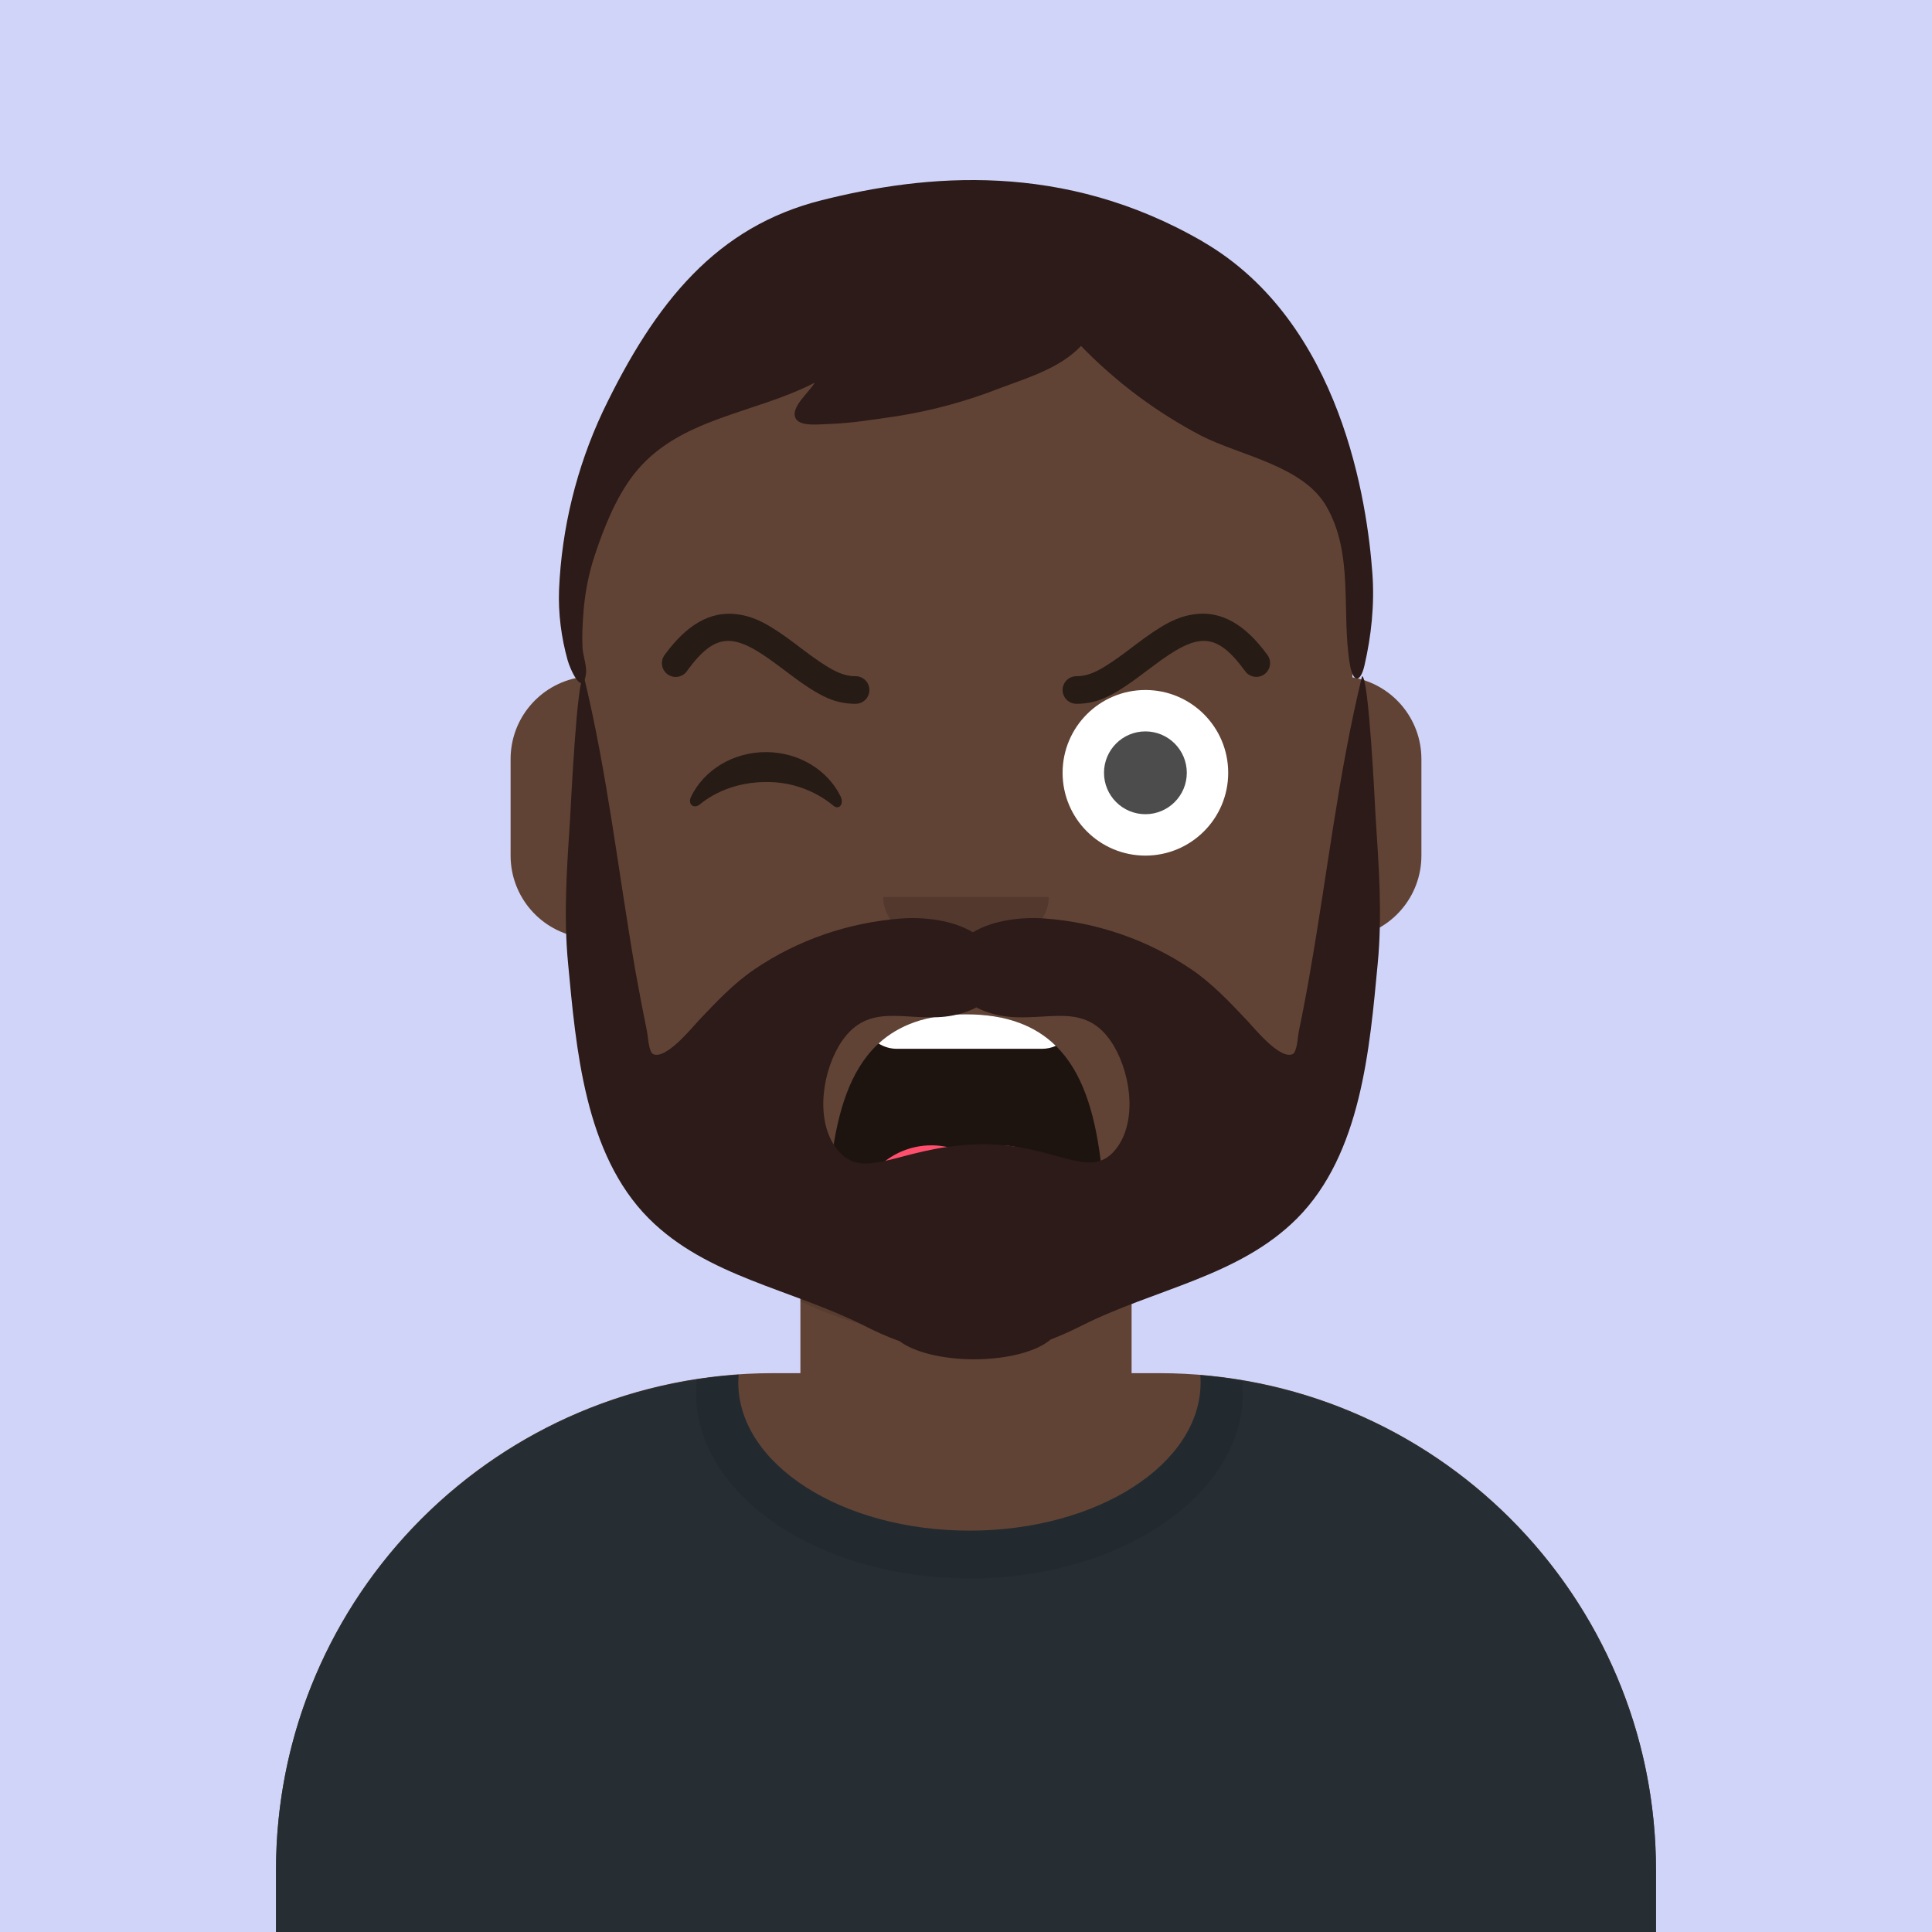
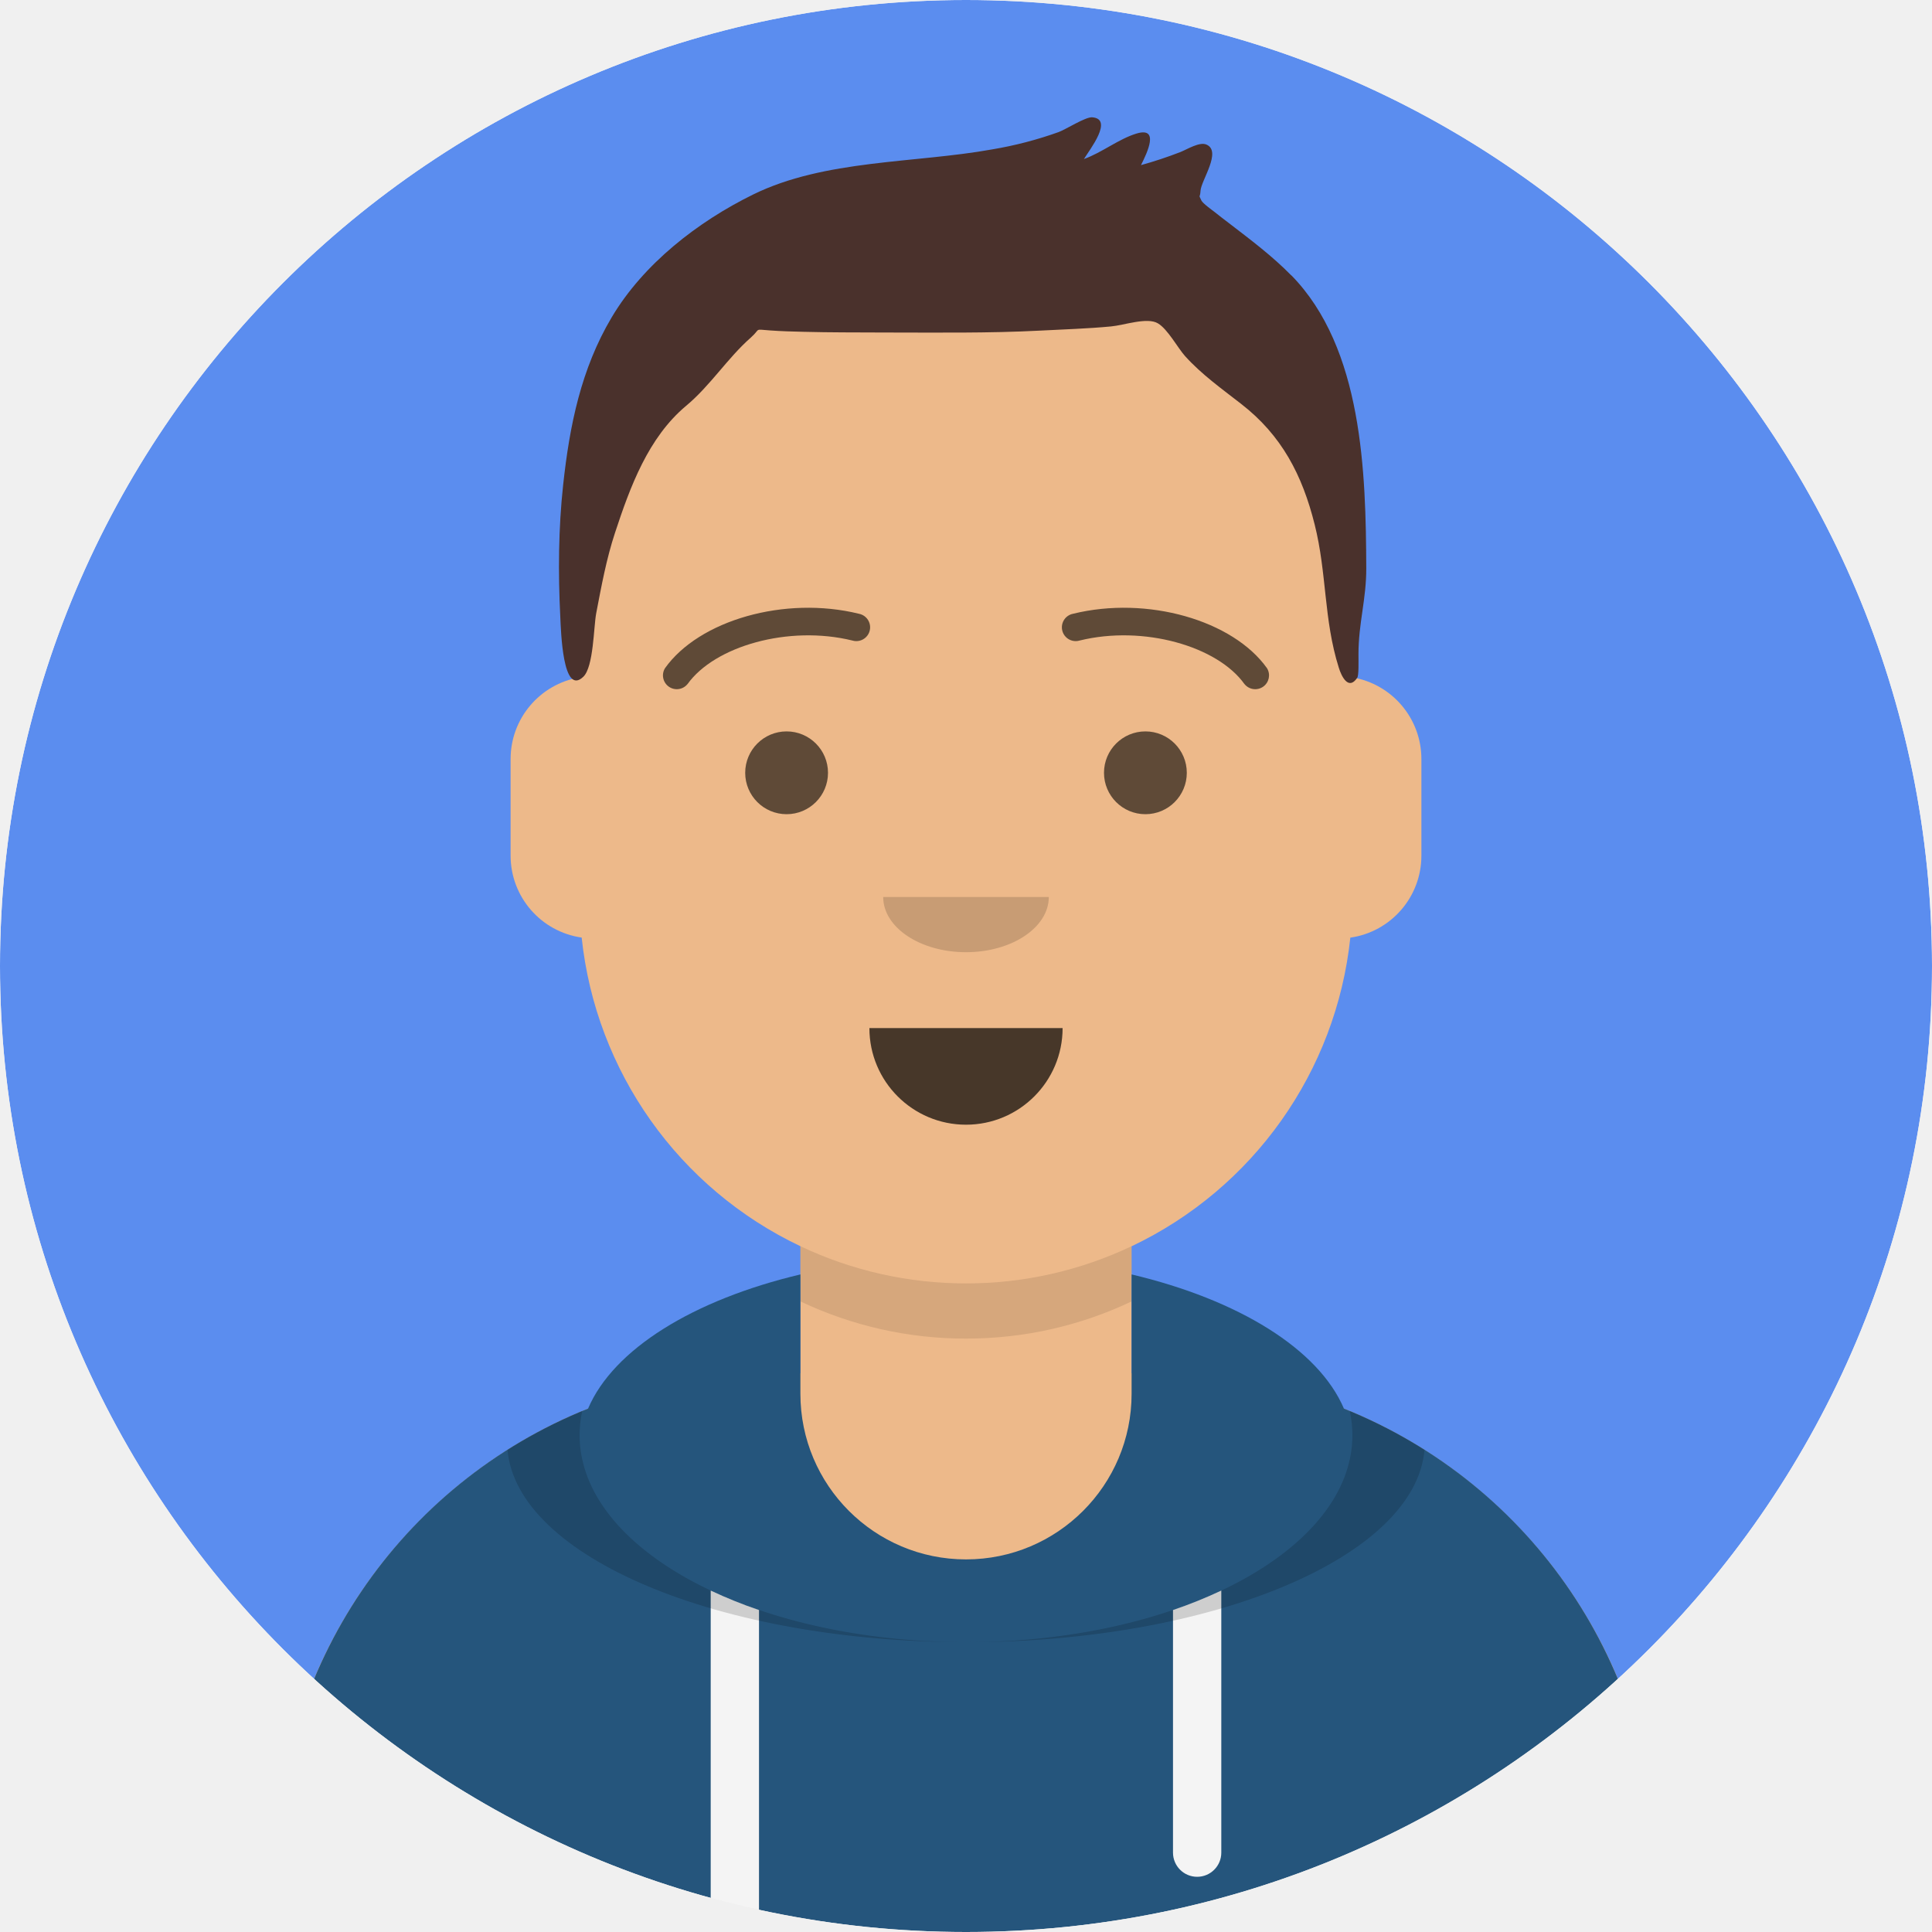
- <svg xmlns="http://www.w3.org/2000/svg" viewBox="0 0 280 280" fill="none" shape-rendering="auto">
-   <mask id="viewboxMask">
-     <rect width="280" height="280" rx="0" ry="0" x="0" y="0" fill="#fff" />
-   </mask>
-   <g mask="url(#viewboxMask)">
-     <rect fill="#d1d4f9" width="280" height="280" x="0" y="0" />
-     <g transform="translate(8)">
-       <path d="M132 36a56 56 0 0 0-56 56v6.17A12 12 0 0 0 66 110v14a12 12 0 0 0 10.3 11.88 56.04 56.04 0 0 0 31.7 44.73v18.4h-4a72 72 0 0 0-72 72v9h200v-9a72 72 0 0 0-72-72h-4v-18.39a56.04 56.04 0 0 0 31.7-44.73A12 12 0 0 0 198 124v-14a12 12 0 0 0-10-11.83V92a56 56 0 0 0-56-56Z" fill="#614335" />
-       <path d="M108 180.61v8a55.79 55.79 0 0 0 24 5.39c8.59 0 16.73-1.93 24-5.39v-8a55.79 55.79 0 0 1-24 5.39 55.79 55.79 0 0 1-24-5.39Z" fill="#000" fill-opacity=".1" />
-       <g transform="translate(0 170)">
-         <path d="M132.5 51.83c18.5 0 33.5-9.62 33.5-21.48 0-.36-.01-.7-.04-1.06A72 72 0 0 1 232 101.04V110H32v-8.95a72 72 0 0 1 67.05-71.83c-.03.37-.05.75-.05 1.13 0 11.86 15 21.48 33.5 21.48Z" fill="#262e33" />
-         <path d="M132.5 58.76c21.89 0 39.63-12.05 39.63-26.91 0-.6-.02-1.2-.08-1.8-2-.33-4.03-.59-6.1-.76.04.35.05.7.05 1.06 0 11.86-15 21.48-33.5 21.48S99 42.2 99 30.35c0-.38.02-.76.05-1.13-2.06.14-4.08.36-6.08.67-.07.65-.1 1.3-.1 1.96 0 14.86 17.74 26.91 39.63 26.91Z" fill="#000" fill-opacity=".08" />
+ <svg xmlns="http://www.w3.org/2000/svg" viewBox="0 0 512 512" width="512" height="512">
+   <defs>
+     <clipPath id="fc">
+       <circle cx="256" cy="256" r="256" />
+     </clipPath>
+   </defs>
+   <g clip-path="url(#fc)">
+     <svg viewBox="0 0 280 280" width="512" height="512" preserveAspectRatio="xMidYMid meet">
+       <mask id="viewboxMask">
+         <rect width="280" height="280" rx="0" ry="0" x="0" y="0" fill="#fff" />
+       </mask>
+       <g mask="url(#viewboxMask)">
+         <rect fill="#5B8DEF" width="280" height="280" x="0" y="0" />
+         <g transform="translate(8)">
+           <path d="M132 36a56 56 0 0 0-56 56v6.17A12 12 0 0 0 66 110v14a12 12 0 0 0 10.3 11.88 56.04 56.04 0 0 0 31.7 44.73v18.4h-4a72 72 0 0 0-72 72v9h200v-9a72 72 0 0 0-72-72h-4v-18.39a56.04 56.04 0 0 0 31.7-44.73A12 12 0 0 0 198 124v-14a12 12 0 0 0-10-11.83V92a56 56 0 0 0-56-56Z" fill="#edb98a" />
+           <path d="M108 180.61v8a55.79 55.79 0 0 0 24 5.39c8.59 0 16.73-1.93 24-5.39v-8a55.79 55.79 0 0 1-24 5.39 55.79 55.79 0 0 1-24-5.39Z" fill="#000" fill-opacity=".1" />
+           <g transform="translate(0 170)">
+             <path d="M108 14.7c-15.52 3.68-27.1 10.83-30.77 19.44A72.02 72.02 0 0 0 32 101v9h200v-9a72.02 72.02 0 0 0-45.23-66.86C183.1 25.53 171.52 18.38 156 14.7V32a24 24 0 1 1-48 0V14.7Z" fill="#25557c" />
+             <path d="M102 63.34a67.1 67.1 0 0 1-7-2.82V110h7V63.34ZM162 63.34a67.04 67.04 0 0 0 7-2.82V98.5a3.5 3.5 0 1 1-7 0V63.34Z" fill="#F4F4F4" />
+             <path d="M187.62 34.49a71.79 71.79 0 0 1 10.83 5.63C197.11 55.62 167.87 68 132 68c30.93 0 56-13.43 56-30 0-1.19-.13-2.36-.38-3.51ZM76.38 34.49a16.48 16.48 0 0 0-.38 3.5c0 16.58 25.07 30 56 30-35.87 0-65.1-12.38-66.45-27.88a71.79 71.79 0 0 1 10.83-5.63Z" fill="#000" fill-opacity=".16" />
+           </g>
+           <g transform="translate(78 134)">
+             <path fill-rule="evenodd" clip-rule="evenodd" d="M40 15a14 14 0 1 0 28 0" fill="#000" fill-opacity=".7" />
+           </g>
+           <g transform="translate(104 122)">
+             <path fill-rule="evenodd" clip-rule="evenodd" d="M16 8c0 4.42 5.37 8 12 8s12-3.58 12-8" fill="#000" fill-opacity=".16" />
+           </g>
+           <g transform="translate(76 90)">
+             <path d="M36 22a6 6 0 1 1-12 0 6 6 0 0 1 12 0ZM88 22a6 6 0 1 1-12 0 6 6 0 0 1 12 0Z" fill="#000" fill-opacity=".6" />
+           </g>
+           <g transform="translate(76 82)">
+             <path d="M15.63 17.16c3.92-5.51 14.65-8.6 23.9-6.33a2 2 0 1 0 .95-3.88c-10.74-2.64-23.17.94-28.11 7.9a2 2 0 0 0 3.26 2.3ZM96.37 17.16c-3.91-5.51-14.65-8.6-23.9-6.33a2 2 0 1 1-.95-3.88c10.74-2.64 23.17.94 28.11 7.9a2 2 0 0 1-3.26 2.3Z" fill="#000" fill-opacity=".6" />
+           </g>
+           <g transform="translate(-1)">
+             <path fill-rule="evenodd" clip-rule="evenodd" d="M180.15 39.92c-2.76-2.82-5.96-5.21-9.08-7.61-.69-.53-1.39-1.05-2.06-1.6-.15-.12-1.72-1.24-1.9-1.66-.45-.99-.19-.22-.12-1.4.08-1.5 3.13-5.73.85-6.7-1-.43-2.8.7-3.75 1.08a59.56 59.56 0 0 1-5.73 1.9c.93-1.85 2.7-5.57-.63-4.58-2.6.78-5.03 2.77-7.64 3.7.86-1.4 4.32-5.8 1.2-6.05-.98-.07-3.8 1.75-4.86 2.14a55.81 55.81 0 0 1-9.63 2.51c-11.2 2.02-24.3 1.45-34.65 6.54-8 3.93-15.88 10.03-20.5 17.8-4.44 7.48-6.1 15.67-7.03 24.25-.69 6.3-.74 12.8-.42 19.12.1 2.07.34 11.61 3.34 8.72 1.5-1.44 1.49-7.25 1.87-9.22.75-3.91 1.47-7.85 2.72-11.64 2.2-6.68 4.81-13.8 10.3-18.4 3.53-2.94 6.01-6.93 9.39-9.9 1.51-1.35.36-1.2 2.8-1.03 1.63.12 3.28.16 4.92.2 3.8.1 7.6.08 11.4.1 7.64 0 15.25.12 22.89-.28 3.4-.18 6.8-.28 10.18-.6 1.9-.17 5.25-1.38 6.8-.45 1.43.84 2.91 3.61 3.94 4.75 2.41 2.67 5.3 4.72 8.12 6.92 5.9 4.57 8.87 10.33 10.66 17.48 1.79 7.13 1.29 13.75 3.5 20.76.38 1.24 1.4 3.36 2.67 1.46.24-.36.18-2.3.18-3.42 0-4.52 1.14-7.91 1.13-12.46-.06-13.83-.5-31.87-10.85-42.44Z" fill="#4a312c" />
+           </g>
+           <g transform="translate(49 72)" />
+           <g transform="translate(62 42)" />
+         </g>
      </g>
-       <g transform="translate(78 134)">
-         <path fill-rule="evenodd" clip-rule="evenodd" d="M34 38.86C35.14 24.88 38.24 13.01 54 13c15.76 0 18.92 11.94 20 26 .08 1.12-.83 2-1.96 2-6.69 0-9.37-2-18.05-2-8.7 0-13.24 2-17.9 2-1.15 0-2.2-.74-2.1-2.14Z" fill="#000" fill-opacity=".7" />
-         <path d="M67.02 17.57c-.61.28-1.3.43-2.02.43H44c-.98 0-1.9-.28-2.67-.77C44.23 14.57 48.28 13 54 13c5.95 0 10.1 1.7 13.02 4.57Z" fill="#fff" />
-         <path d="M69.8 40.92a44.2 44.2 0 0 1-5.54-.82c-2.73-.53-5.65-1.1-10.27-1.1-5.02 0-8.66.66-11.74 1.23-1.45.26-2.77.5-4.06.65A11 11 0 0 1 54 33.2a11 11 0 0 1 15.8 7.72Z" fill="#FF4F6D" />
-       </g>
-       <g transform="translate(104 122)">
-         <path fill-rule="evenodd" clip-rule="evenodd" d="M16 8c0 4.42 5.37 8 12 8s12-3.58 12-8" fill="#000" fill-opacity=".16" />
-       </g>
-       <g transform="translate(76 90)">
-         <circle cx="82" cy="22" r="12" fill="#fff" />
-         <circle cx="82" cy="22" r="6" fill="#000" fill-opacity=".7" />
-         <path fill-rule="evenodd" clip-rule="evenodd" d="M16.16 25.45c1.85-3.8 6-6.45 10.84-6.45 4.81 0 8.96 2.63 10.82 6.4.55 1.13-.24 2.05-1.03 1.37a15.05 15.05 0 0 0-9.8-3.43c-3.73 0-7.12 1.24-9.55 3.23-.9.73-1.82-.01-1.28-1.12Z" fill="#000" fill-opacity=".6" />
-       </g>
-       <g transform="translate(76 82)">
-         <path d="M15.61 15.18c4.24-5.76 6.88-5.48 13.31-.62l.67.5C34.41 18.73 36.7 20 40 20a2 2 0 1 0 0-4c-2.07 0-3.9-1.02-7.99-4.12l-.68-.52C27.57 8.53 25.37 7.3 22.63 7c-3.68-.4-7.05 1.48-10.24 5.83a2 2 0 1 0 3.22 2.36ZM96.39 15.18c-4.24-5.76-6.88-5.48-13.31-.62l-.67.5C77.58 18.73 75.29 20 72 20a2 2 0 1 1 0-4c2.07 0 3.9-1.02 7.99-4.12l.68-.52c3.76-2.83 5.96-4.07 8.7-4.37 3.68-.4 7.05 1.48 10.24 5.83a2 2 0 1 1-3.22 2.36Z" fill="#000" fill-opacity=".6" />
-       </g>
-       <g transform="translate(-1)">
-         <path fill-rule="evenodd" clip-rule="evenodd" d="M167.3 35c-20.18-11.7-40.17-9.78-55.26-5.97-15.1 3.8-24.02 14.62-31.68 30.62a67.68 67.68 0 0 0-6.34 25.83c-.13 3.41.33 6.94 1.25 10.22.33 1.2 2.15 5.39 2.65 2 .17-1.12-.44-2.67-.5-3.86-.08-1.57 0-3.16.11-4.73.2-2.92.73-5.8 1.65-8.59 1.33-3.98 3.02-8.3 5.6-11.67 6.4-8.33 17.49-8.8 26.29-13.39-.77 1.4-3.7 3.68-2.7 5.27.71 1.1 3.38.76 4.65.72 3.35-.09 6.72-.67 10.02-1.14a71.5 71.5 0 0 0 15-4.1c4.02-1.5 8.61-2.88 11.63-6.07a68.67 68.67 0 0 0 17.4 13c5.62 2.88 14.68 4.32 18.11 10.16 4.07 6.91 2.2 15.4 3.44 22.9.47 2.85 1.54 2.79 2.13.24 1-4.33 1.47-8.83 1.15-13.28-.72-10.05-4.4-36.45-24.6-48.15Z" fill="#2c1b18" />
-       </g>
-       <g transform="translate(49 72)">
-         <path fill-rule="evenodd" clip-rule="evenodd" d="M84.5 93.84c-11.5.38-16.64 5.88-20.5.29-2.91-4.2-1.7-11.26 1.01-15.23 3.86-5.65 9.1-2.92 14.95-3.56 1.6-.18 3.2-.62 4.54-1.34 1.36.72 2.95 1.16 4.55 1.34 5.85.64 11.09-2.09 14.94 3.56 2.72 3.97 3.93 11.03 1.03 15.23-3.87 5.6-9-.67-20.52-.29ZM140.4 26c-3.43 14.07-5 28.43-7.5 42.67-.5 2.97-1.07 5.93-1.68 8.88-.12.62-.25 2.92-.86 3.21-1.85.89-5.62-3.81-6.63-4.87-2.53-2.67-5.05-5.36-8.13-7.45a43.7 43.7 0 0 0-21.13-7.32c-3.18-.25-7.47.18-10.47 2-3-1.82-7.3-2.25-10.47-2-7.6.6-14.9 3.1-21.13 7.32-3.09 2.09-5.6 4.78-8.13 7.45-1 1.06-4.78 5.76-6.63 4.87-.61-.29-.74-2.6-.86-3.21-.6-2.95-1.17-5.91-1.7-8.88-2.47-14.24-4.05-28.6-7.47-42.67-1 0-1.87 18.75-1.98 20.5-.46 7.09-.98 14.03-.3 21.13 1.16 12.24 2.37 27.6 11.7 36.96 8.44 8.45 20.68 10.22 31.24 15.55 1.36.69 3.16 1.54 5.1 2.23 2.06 1.56 6.12 2.63 10.8 2.63 4.91 0 9.15-1.17 11.08-2.86 1.7-.65 3.27-1.39 4.48-2 10.56-5.33 22.8-7.1 31.24-15.55 9.33-9.36 10.54-24.72 11.7-36.96.68-7.1.16-14.04-.3-21.14-.1-1.74-.98-20.5-1.98-20.5Z" fill="#2c1b18" />
-       </g>
-       <g transform="translate(62 42)" />
-     </g>
+     </svg>
  </g>
</svg>
